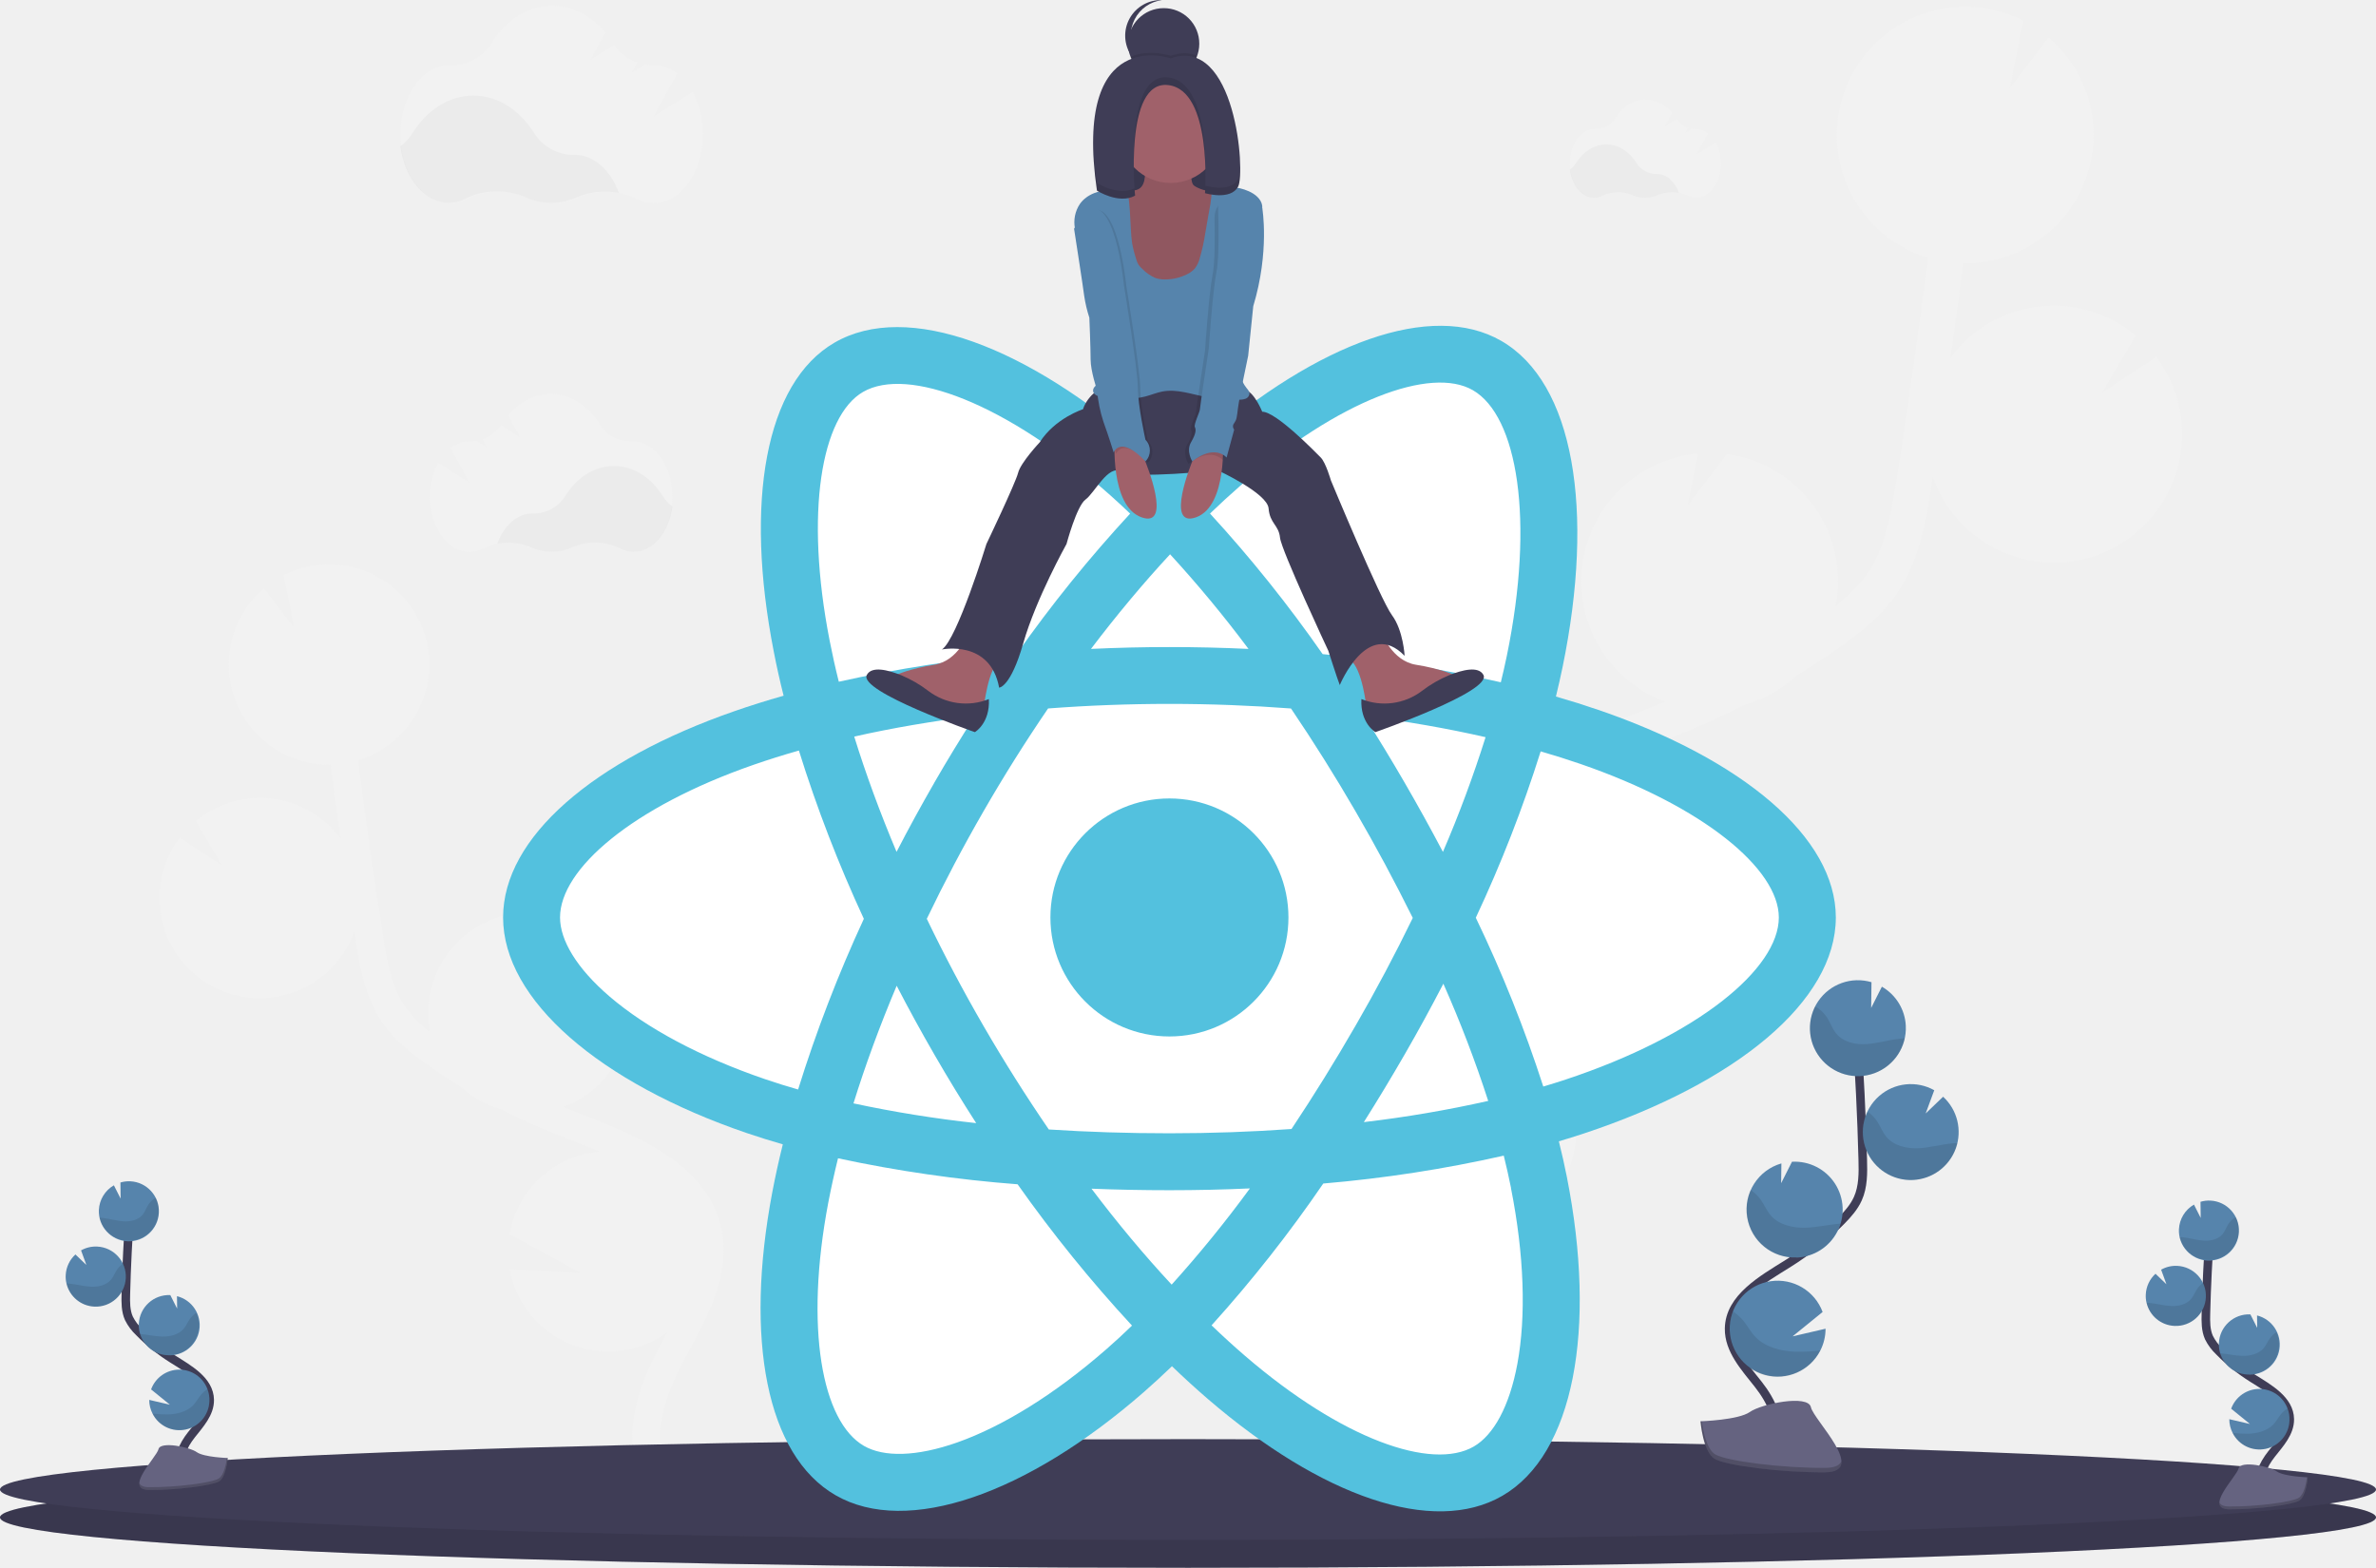
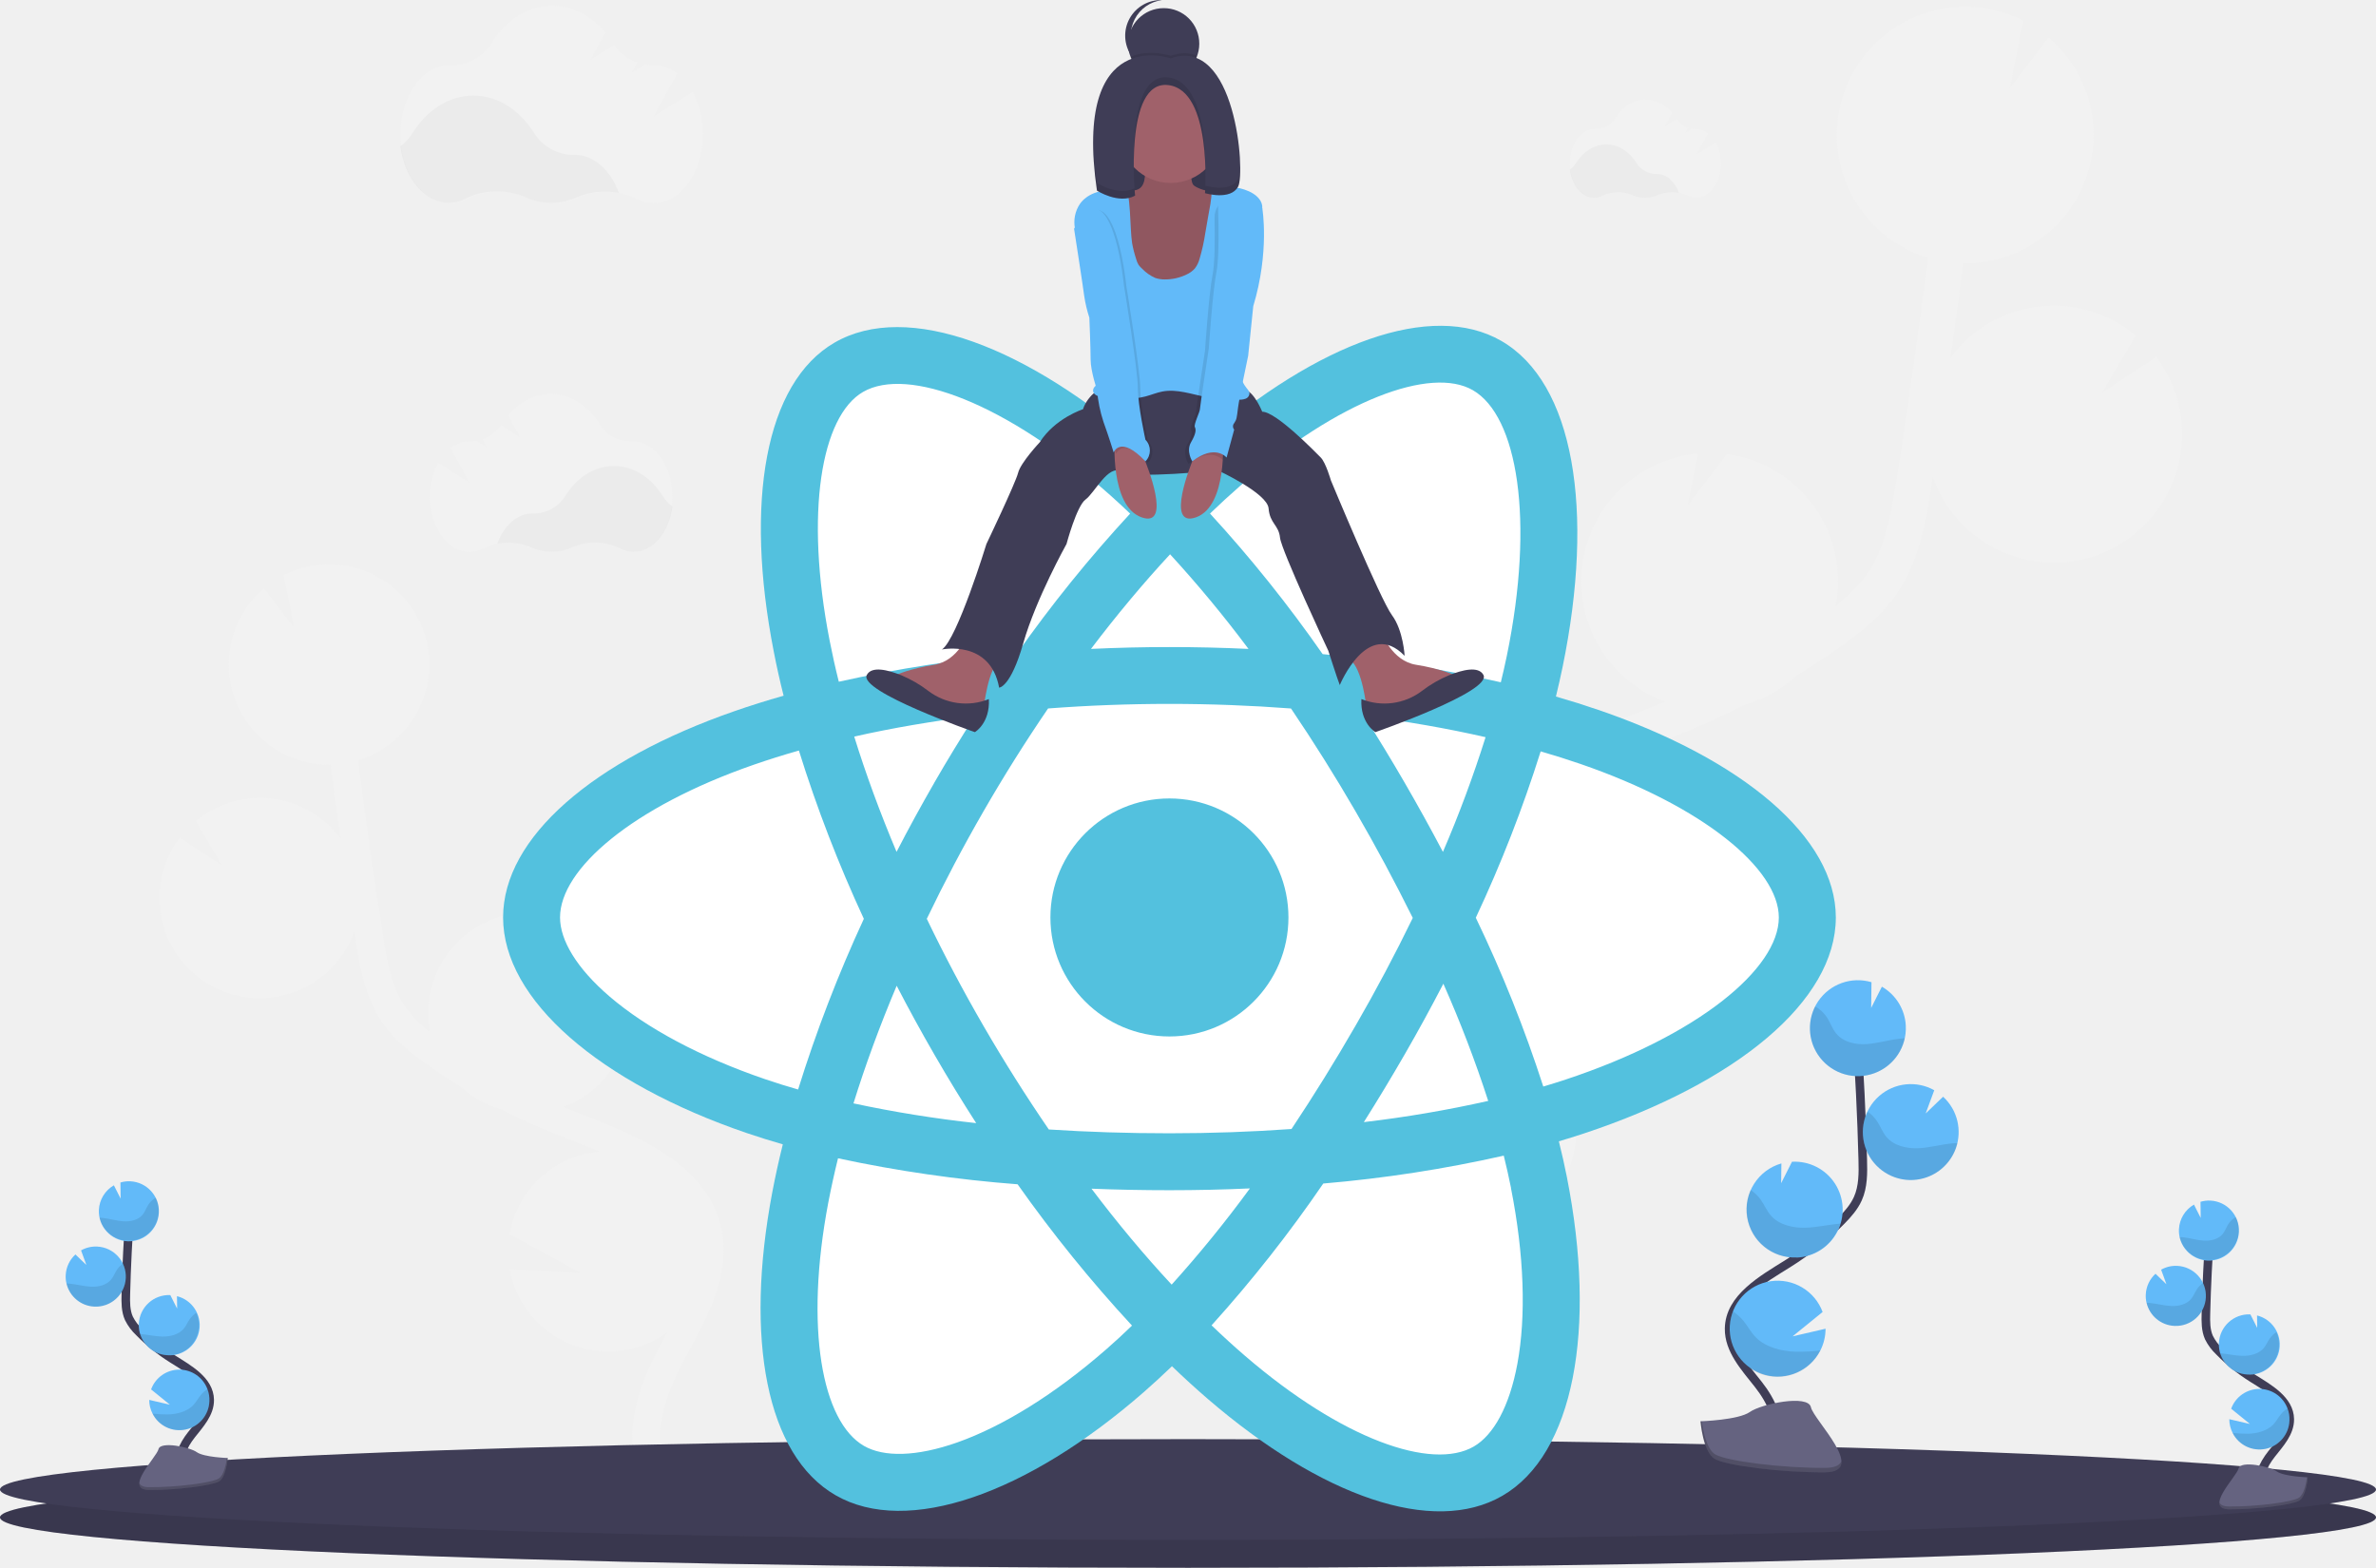
<svg xmlns="http://www.w3.org/2000/svg" id="a75d69e6-d07c-4db3-9c83-72b2470e5561" data-name="Layer 1" width="1108" height="731.18" viewBox="0 0 1108 731.18">
  <path d="M813.68,415.2l6.89-2.7c.66-.26,1.31-.54,2-.81a59.85,59.85,0,0,1,15.28-115.77l-4.8,24.2,18.22-23.92.16,0a59.87,59.87,0,0,1,51.16,67.45c-.15,1.13-.39,2.23-.6,3.34,5.61-4.43,10.87-9.32,14.81-15,8-11.54,10.71-25.76,13.47-43.17,5.47-34.48,10.4-69.34,14.84-104.18a59.83,59.83,0,0,1-42-65.36c.25-1.82.6-3.59,1-5.34.1-.44.2-.88.31-1.31.43-1.69.91-3.35,1.47-5,.09-.27.21-.52.3-.78.5-1.37,1-2.72,1.65-4,.22-.5.44-1,.67-1.47.69-1.43,1.42-2.83,2.22-4.19.27-.45.56-.88.83-1.33.62-1,1.27-2,1.94-2.93.36-.5.71-1,1.08-1.49l.27-.39,0,0a59.81,59.81,0,0,1,74.64-17l-6.24,31.49,18-23.64a59.5,59.5,0,0,1,16.32,68.62h.07c-.17.4-.38.78-.55,1.18-.33.74-.67,1.47-1,2.2-.46.93-1,1.84-1.45,2.74-.38.68-.75,1.36-1.16,2-.59,1-1.23,1.9-1.87,2.83-.38.54-.73,1.1-1.12,1.63-1,1.39-2.12,2.72-3.26,4-.4.45-.83.86-1.25,1.3-.81.86-1.62,1.71-2.48,2.52-.53.5-1.09,1-1.64,1.46-.79.7-1.6,1.38-2.43,2-.59.47-1.19.92-1.79,1.36-.87.63-1.75,1.22-2.64,1.81-.6.39-1.2.78-1.81,1.15-1,.61-2.05,1.17-3.1,1.72-.53.27-1,.57-1.59.83-1.58.77-3.2,1.48-4.85,2.11-.31.12-.64.21-.95.32-1.38.5-2.77,1-4.18,1.35-.61.17-1.23.31-1.85.46-1.15.28-2.31.54-3.48.76q-1,.18-2.07.33c-1.15.17-2.31.3-3.48.4-.69.06-1.37.12-2.07.16-1.26.06-2.53.07-3.8.06a2.08,2.08,0,0,0-.25,0q-2.82,22-5.92,44A59.82,59.82,0,0,1,1042,240.88l-15.68,26.58,25.21-16.59a59.68,59.68,0,0,1,11.5,44.16,58.76,58.76,0,0,1-4.5,15.94,59.83,59.83,0,0,1-111.19-4c-.23,1.48-.45,3-.68,4.46-2.44,15.35-5.47,34.46-16.23,50-7.29,10.56-17.33,18.36-27.09,25.22q-9.52,6.7-19.48,12.77a59.85,59.85,0,0,1-24.53,13.74q-16,8.19-32.69,14.81l-6.95,2.72c-6.25,2.44-12.65,4.94-19,7.6,1,.09,2,.17,3,.3a59.9,59.9,0,0,1,50.86,49.05l-42.31,23.11,42.18-1.89A59.16,59.16,0,0,1,843,534.54a59.87,59.87,0,0,1-82.7,11.74l2.1,3.91c1.4,2.58,2.78,5.15,4.12,7.7,18.33,34.74,19.66,64.74,3.75,84.49l-13-10.45c15.49-19.22,3.2-49.77-5.5-66.27-1.32-2.5-2.68-5-4-7.56C736,536.27,722.65,511.53,728,485.2,736,445.5,779.05,428.7,813.68,415.2Z" transform="translate(-46 -84.41)" fill="#f2f2f2" />
  <path d="M315.6,603.42l-5.38-2.11c-.52-.2-1-.43-1.54-.63a46.75,46.75,0,0,0-11.94-90.42l3.75,18.9-14.22-18.68h-.13a46.76,46.76,0,0,0-40,52.68c.12.89.31,1.74.47,2.61a55.84,55.84,0,0,1-11.56-11.73c-6.23-9-8.37-20.12-10.53-33.71C220.29,493.4,216.45,466.18,213,439a46.72,46.72,0,0,0,32.77-51.05c-.2-1.42-.47-2.8-.79-4.17l-.24-1c-.34-1.32-.71-2.62-1.15-3.88-.07-.21-.16-.41-.24-.61-.39-1.07-.82-2.12-1.28-3.15-.18-.38-.35-.77-.53-1.15-.54-1.11-1.11-2.2-1.73-3.26-.21-.36-.44-.7-.65-1-.49-.78-1-1.55-1.52-2.29-.28-.39-.55-.79-.84-1.17l-.21-.3h0a46.76,46.76,0,0,0-58.29-13.32l4.88,24.6-14.07-18.46a46.48,46.48,0,0,0-12.75,53.59h-.05c.13.31.29.61.43.92.26.58.52,1.15.8,1.72q.54,1.08,1.14,2.13c.29.54.58,1.07.9,1.59.46.75,1,1.48,1.46,2.21.3.42.57.86.88,1.27.8,1.08,1.65,2.12,2.54,3.13.31.35.65.67,1,1,.63.67,1.27,1.33,1.94,2,.41.4.85.77,1.28,1.14q.93.83,1.89,1.59c.46.36.93.71,1.4,1.06.68.49,1.37,1,2.06,1.41.47.31.94.61,1.42.9.79.48,1.6.91,2.42,1.34.42.22.82.45,1.24.66,1.24.6,2.5,1.15,3.79,1.64.24.1.5.16.74.25,1.07.39,2.16.75,3.27,1.06.47.13,1,.24,1.44.35.9.22,1.8.43,2.72.6l1.61.26c.9.13,1.81.23,2.72.31.54.05,1.07.09,1.62.12,1,.05,2,.06,3,.05h.19q2.2,17.22,4.62,34.41a46.71,46.71,0,0,0-67.48-8.14L149.49,488l-19.68-12.95a46.57,46.57,0,0,0-9,34.49A45.8,45.8,0,0,0,124.34,522a46.73,46.73,0,0,0,86.84-3.12c.18,1.15.35,2.32.53,3.48,1.9,12,4.27,26.92,12.67,39.08,5.7,8.24,13.54,14.33,21.16,19.69q7.44,5.24,15.21,10a46.88,46.88,0,0,0,19.16,10.74c8.32,4.26,16.84,8.14,25.54,11.56l5.42,2.13c4.88,1.9,9.88,3.85,14.81,5.93-.78.07-1.57.13-2.36.24A46.77,46.77,0,0,0,283.6,660l33,18-32.94-1.47a46.78,46.78,0,0,0,73.57,29.2c-.55,1-1.09,2-1.64,3.05-1.09,2-2.17,4-3.22,6-14.31,27.13-15.35,50.57-2.92,66l10.13-8.16c-12.1-15-2.5-38.87,4.3-51.76,1-1.95,2.09-3.92,3.16-5.9,9.19-17,19.61-36.37,15.46-56.94C376.29,627.08,342.64,614,315.6,603.42Z" transform="translate(-46 -84.41)" fill="#f2f2f2" />
  <ellipse cx="554" cy="707.68" rx="554" ry="23.5" fill="#3f3d56" />
  <ellipse cx="554" cy="707.68" rx="554" ry="23.5" opacity="0.1" />
  <ellipse cx="554" cy="694.68" rx="554" ry="23.5" fill="#3f3d56" />
  <path d="M131,770.73c-3-5.51.4-12.26,4.28-17.18s8.61-10,8.51-16.29c-.14-9-9.7-14.31-17.33-19.08a84.78,84.78,0,0,1-15.56-12.51,23,23,0,0,1-4.78-6.4c-1.58-3.52-1.53-7.52-1.43-11.38q.5-19.26,1.9-38.48" transform="translate(-46 -84.41)" fill="none" stroke="#3f3d56" stroke-miterlimit="10" stroke-width="4" />
-   <path d="M92.11,648.7a14,14,0,0,1,7-11.49l3.14,6.21-.09-7.52a13.86,13.86,0,0,1,4.62-.56A14,14,0,1,1,92.11,648.7Z" transform="translate(-46 -84.41)" fill="#5684ac" />
-   <path d="M117.14,743.7a14,14,0,0,0,26.5-5.76,13.82,13.82,0,0,0-.91-5.69,14,14,0,0,0-26.27.15l8.77,7.13-9.64-2.24A13.89,13.89,0,0,0,117.14,743.7Z" transform="translate(-46 -84.41)" fill="#5684ac" />
-   <path d="M124.07,716.45a14,14,0,0,0,4.46-27.54l.07,5.79-3.18-6.29h0a14,14,0,0,0-1.31,28.05Z" transform="translate(-46 -84.41)" fill="#5684ac" />
-   <path d="M90,693.78a14,14,0,0,0,1.32-28,13.88,13.88,0,0,0-7.52,1.78l2.48,6.8-5.11-4.9a14,14,0,0,0-4.53,9.69A13.33,13.33,0,0,0,77,683,14,14,0,0,0,90,693.78Z" transform="translate(-46 -84.41)" fill="#5684ac" />
+   <path d="M92.11,648.7a14,14,0,0,1,7-11.49l3.14,6.21-.09-7.52a13.86,13.86,0,0,1,4.62-.56A14,14,0,1,1,92.11,648.7Z" transform="translate(-46 -84.41)" fill="#62baf9" />
+   <path d="M117.14,743.7a14,14,0,0,0,26.5-5.76,13.82,13.82,0,0,0-.91-5.69,14,14,0,0,0-26.27.15l8.77,7.13-9.64-2.24A13.89,13.89,0,0,0,117.14,743.7Z" transform="translate(-46 -84.41)" fill="#62baf9" />
+   <path d="M124.07,716.45a14,14,0,0,0,4.46-27.54l.07,5.79-3.18-6.29h0a14,14,0,0,0-1.31,28.05Z" transform="translate(-46 -84.41)" fill="#62baf9" />
+   <path d="M90,693.78a14,14,0,0,0,1.32-28,13.88,13.88,0,0,0-7.52,1.78l2.48,6.8-5.11-4.9a14,14,0,0,0-4.53,9.69A13.33,13.33,0,0,0,77,683,14,14,0,0,0,90,693.78Z" transform="translate(-46 -84.41)" fill="#62baf9" />
  <path d="M94,652.44c3.24.36,6.39,1.37,9.64,1.57s6.82-.58,8.88-3.1c1.11-1.37,1.66-3.09,2.59-4.57a10.08,10.08,0,0,1,3.54-3.33,14,14,0,1,1-26.24,9.32C92.94,652.35,93.47,652.39,94,652.44Z" transform="translate(-46 -84.41)" opacity="0.1" />
  <path d="M90,693.78a14,14,0,0,0,13.35-20,10.4,10.4,0,0,0-2.82,2.83c-1,1.51-1.61,3.25-2.78,4.64-2.19,2.57-5.92,3.41-9.31,3.25s-6.66-1.11-10-1.42c-.47,0-.94-.08-1.41-.09A14,14,0,0,0,90,693.78Z" transform="translate(-46 -84.41)" opacity="0.1" />
  <path d="M124.07,716.45a14,14,0,0,0,13.47-19.76,11.36,11.36,0,0,0-3,2.85c-1.09,1.54-1.77,3.31-3,4.73-2.36,2.64-6.34,3.57-9.93,3.48s-6.82-.93-10.28-1.19A14,14,0,0,0,124.07,716.45Z" transform="translate(-46 -84.41)" opacity="0.1" />
  <path d="M117.14,743.7a14,14,0,0,0,26.5-5.76,13.82,13.82,0,0,0-.91-5.69,14,14,0,0,0-3.08,2.74c-1.34,1.63-2.21,3.47-3.76,5-2.87,2.82-7.5,4-11.62,4.09A62.35,62.35,0,0,1,117.14,743.7Z" transform="translate(-46 -84.41)" opacity="0.1" />
  <path d="M152.19,764.39s-11.08-.34-14.41-2.72-17-5.22-17.87-1.4-16.65,19-4.14,19.06,29.06-2,32.39-4S152.19,764.39,152.19,764.39Z" transform="translate(-46 -84.41)" fill="#656380" />
  <path d="M115.54,778c12.51.1,29.06-2,32.4-4,2.53-1.54,3.54-7.09,3.88-9.65l.37,0s-.7,8.93-4,11-19.89,4.08-32.39,4c-3.61,0-4.86-1.31-4.79-3.22C111.48,777.26,112.86,778,115.54,778Z" transform="translate(-46 -84.41)" opacity="0.2" />
  <path d="M1101,779.73c-3-5.51.4-12.26,4.28-17.18s8.61-10,8.51-16.29c-.14-9-9.7-14.31-17.33-19.08a84.78,84.78,0,0,1-15.56-12.51,23,23,0,0,1-4.78-6.4c-1.58-3.52-1.53-7.52-1.43-11.38q.49-19.26,1.9-38.48" transform="translate(-46 -84.41)" fill="none" stroke="#3f3d56" stroke-miterlimit="10" stroke-width="4" />
-   <path d="M1062.11,657.7a14,14,0,0,1,7-11.49l3.14,6.21-.09-7.52a13.86,13.86,0,0,1,4.62-.56,14,14,0,1,1-14.68,13.36Z" transform="translate(-46 -84.41)" fill="#5684ac" />
-   <path d="M1087.14,752.7a14,14,0,0,0,26.5-5.76,13.82,13.82,0,0,0-.91-5.69,14,14,0,0,0-26.27.15l8.77,7.13-9.64-2.24A13.89,13.89,0,0,0,1087.14,752.7Z" transform="translate(-46 -84.41)" fill="#5684ac" />
-   <path d="M1094.07,725.45a14,14,0,0,0,4.46-27.54l.07,5.79-3.18-6.29h0a14,14,0,0,0-1.31,28.05Z" transform="translate(-46 -84.41)" fill="#5684ac" />
-   <path d="M1060,702.78a14,14,0,0,0,1.32-28,13.88,13.88,0,0,0-7.52,1.78l2.48,6.8-5.11-4.9a14,14,0,0,0-4.53,9.69A13.33,13.33,0,0,0,1047,692,14,14,0,0,0,1060,702.78Z" transform="translate(-46 -84.41)" fill="#5684ac" />
+   <path d="M1062.11,657.7a14,14,0,0,1,7-11.49l3.14,6.21-.09-7.52a13.86,13.86,0,0,1,4.62-.56,14,14,0,1,1-14.68,13.36Z" transform="translate(-46 -84.41)" fill="#62baf9" />
+   <path d="M1087.14,752.7a14,14,0,0,0,26.5-5.76,13.82,13.82,0,0,0-.91-5.69,14,14,0,0,0-26.27.15l8.77,7.13-9.64-2.24A13.89,13.89,0,0,0,1087.14,752.7Z" transform="translate(-46 -84.41)" fill="#62baf9" />
+   <path d="M1094.07,725.45a14,14,0,0,0,4.46-27.54l.07,5.79-3.18-6.29h0a14,14,0,0,0-1.31,28.05Z" transform="translate(-46 -84.41)" fill="#62baf9" />
+   <path d="M1060,702.78a14,14,0,0,0,1.32-28,13.88,13.88,0,0,0-7.52,1.78l2.48,6.8-5.11-4.9a14,14,0,0,0-4.53,9.69A13.33,13.33,0,0,0,1047,692,14,14,0,0,0,1060,702.78Z" transform="translate(-46 -84.41)" fill="#62baf9" />
  <path d="M1064,661.44c3.24.36,6.39,1.37,9.64,1.57s6.82-.58,8.88-3.1c1.11-1.37,1.66-3.09,2.59-4.57a10.08,10.08,0,0,1,3.54-3.33,14,14,0,1,1-26.24,9.32C1062.94,661.35,1063.47,661.39,1064,661.44Z" transform="translate(-46 -84.41)" opacity="0.1" />
  <path d="M1060,702.78a14,14,0,0,0,13.35-20,10.4,10.4,0,0,0-2.82,2.83c-1,1.51-1.61,3.25-2.78,4.64-2.19,2.57-5.92,3.41-9.31,3.25s-6.66-1.11-10-1.42c-.47,0-.94-.08-1.41-.09A14,14,0,0,0,1060,702.78Z" transform="translate(-46 -84.41)" opacity="0.1" />
  <path d="M1094.07,725.45a14,14,0,0,0,13.47-19.76,11.36,11.36,0,0,0-3,2.85c-1.09,1.54-1.77,3.31-3,4.73-2.36,2.64-6.34,3.57-9.93,3.48s-6.82-.93-10.28-1.19A14,14,0,0,0,1094.07,725.45Z" transform="translate(-46 -84.41)" opacity="0.1" />
  <path d="M1087.14,752.7a14,14,0,0,0,26.5-5.76,13.82,13.82,0,0,0-.91-5.69,14,14,0,0,0-3.08,2.74c-1.34,1.63-2.21,3.47-3.76,5-2.87,2.82-7.5,4-11.62,4.09A62.35,62.35,0,0,1,1087.14,752.7Z" transform="translate(-46 -84.41)" opacity="0.1" />
  <path d="M1122.19,773.39s-11.08-.34-14.41-2.72-17-5.22-17.87-1.4-16.65,19-4.14,19.06,29.06-2,32.39-4S1122.19,773.39,1122.19,773.39Z" transform="translate(-46 -84.41)" fill="#656380" />
  <path d="M1085.54,787c12.51.1,29.06-2,32.4-4,2.53-1.54,3.54-7.09,3.88-9.65l.37,0s-.7,8.93-4,11-19.89,4.08-32.39,4c-3.61,0-4.86-1.31-4.79-3.22C1081.48,786.26,1082.86,787,1085.54,787Z" transform="translate(-46 -84.41)" opacity="0.2" />
  <path d="M791.57,415.56q-9.92-3.4-20-6.3,1.66-6.79,3.09-13.65c15.14-73.51,5.24-132.73-28.57-152.22-32.42-18.7-85.44.8-139,47.39q-7.92,6.92-15.47,14.2-5.07-4.85-10.3-9.51C525.21,245.64,469,224.65,435.18,244.2c-32.39,18.75-42,74.42-28.35,144.09q2,10.35,4.59,20.58c-7.95,2.26-15.64,4.67-23,7.24C322.63,439,280.61,475,280.61,512.29c0,38.51,45.11,77.14,113.64,100.56q8.34,2.83,16.8,5.26-2.74,11-4.88,22.18c-13,68.46-2.84,122.82,29.46,141.45C469,801,525,781.2,579.52,733.54c4.31-3.77,8.63-7.77,13-11.95q8.18,7.89,16.79,15.32c52.82,45.45,105,63.81,137.26,45.12,33.33-19.29,44.16-77.69,30.1-148.73q-1.6-8.14-3.73-16.61,5.91-1.74,11.56-3.61c71.24-23.6,117.6-61.76,117.6-100.79,0-37.43-43.38-73.62-110.5-96.73Z" transform="translate(-46 -84.41)" fill="#53c1de" />
  <path d="M776.12,587.88c-3.4,1.13-6.88,2.21-10.44,3.27a621.6,621.6,0,0,0-31.47-78.73,623.06,623.06,0,0,0,30.25-77.58c6.35,1.84,12.53,3.78,18.47,5.83,57.51,19.79,92.59,49.06,92.59,71.62,0,24-37.89,55.21-99.4,75.59ZM750.6,638.46c6.22,31.41,7.1,59.81,3,82-3.7,19.95-11.14,33.25-20.34,38.58-19.59,11.33-61.47-3.4-106.64-42.27q-7.77-6.69-15.63-14.25a624.23,624.23,0,0,0,52.09-66.14,620.2,620.2,0,0,0,84.17-13q1.9,7.68,3.37,15ZM492.48,757.1c-19.14,6.76-34.38,6.95-43.59,1.64-19.6-11.31-27.75-55-16.63-113.5q2-10.37,4.53-20.63a625.79,625.79,0,0,0,83.75,12.13,645.09,645.09,0,0,0,53.35,65.9q-5.79,5.61-11.84,10.91c-24.11,21.08-48.28,36-69.57,43.55ZM402.84,587.73c-30.31-10.36-55.33-23.82-72.49-38.5-15.41-13.2-23.19-26.31-23.19-36.94,0-22.63,33.74-51.5,90-71.11q10.6-3.69,21.39-6.73a637.08,637.08,0,0,0,30.29,78.48,646.29,646.29,0,0,0-30.66,79.6Q410.44,590.32,402.84,587.73Zm30.05-204.54c-11.68-59.69-3.93-104.72,15.59-116,20.79-12,66.76,5.12,115.22,48.15,3.1,2.75,6.21,5.63,9.32,8.6a635.89,635.89,0,0,0-52.93,65.52,648.42,648.42,0,0,0-82.93,12.89q-2.39-9.52-4.27-19.15ZM701,449.38q-9.11-15.74-18.89-31.08c19.83,2.51,38.82,5.83,56.66,9.91a565.54,565.54,0,0,1-19.89,53.51q-8.61-16.35-17.88-32.34ZM591.64,342.91a569.3,569.3,0,0,1,36.57,44.14q-36.71-1.73-73.45,0c12.07-15.92,24.44-30.72,36.88-44.13Zm-110,106.65q-9.15,15.87-17.55,32.14c-7.73-18.33-14.34-36.36-19.74-53.77,17.73-4,36.64-7.21,56.34-9.68Q490.77,433.69,481.62,449.56Zm19.61,158.65A564.64,564.64,0,0,1,444,599c5.49-17.71,12.25-36.13,20.15-54.86q8.43,16.29,17.61,32.16Q491.1,592.49,501.23,608.21Zm91.14,75.33C579.79,670,567.24,655,555,638.79q17.85.71,36.36.71,19,0,37.51-.84A563.94,563.94,0,0,1,592.37,683.54ZM719.08,543.19A562.82,562.82,0,0,1,740,597.85a561.35,561.35,0,0,1-58,9.89q9.85-15.63,19.08-31.63,9.38-16.26,18-32.92Zm-41,19.66q-14.12,24.52-29.81,48.1c-18.44,1.32-37.49,2-56.91,2s-38.15-.6-56.27-1.78Q519,587.67,504.7,563t-26.51-50.08q12.27-25.53,26.43-50.1h0q14.14-24.56,30.13-48c18.49-1.4,37.43-2.13,56.59-2.13s38.22.74,56.69,2.14q15.81,23.37,30,47.81t26.79,49.87q-12.45,25.62-26.71,50.3Zm54.77-296.46c20.81,12,28.9,60.4,15.83,123.87q-1.29,6.19-2.8,12.35a635.74,635.74,0,0,0-83.09-13.13,625.16,625.16,0,0,0-52.53-65.56q7-6.74,14.29-13.11c45.88-39.93,88.76-55.69,108.3-44.42Z" transform="translate(-46 -84.41)" fill="#fff" />
  <path d="M591.34,456.79a55.5,55.5,0,1,1-55.5,55.5,55.49,55.49,0,0,1,55.5-55.5" transform="translate(-46 -84.41)" fill="#53c1de" />
  <path d="M605.26,104.81a16.6,16.6,0,1,1-16.6-16.6A16.52,16.52,0,0,1,605.26,104.81Z" transform="translate(-46 -84.41)" fill="#3f3d56" />
  <path d="M575.4,109a16.62,16.62,0,0,1,12.49-24.54,16.6,16.6,0,1,0,1.41,33.07A16.6,16.6,0,0,1,575.4,109Z" transform="translate(-46 -84.41)" fill="#3f3d56" />
  <rect x="521.91" y="43.52" width="44.47" height="69.37" fill="#3f3d56" />
  <rect x="521.91" y="43.52" width="44.47" height="69.37" opacity="0.1" />
  <path d="M497.66,379.61s-4.75,13.05-16,14.83-17.79,4.74-17.79,4.74l26.68,17.19,14.23-1.78s1.78-18.38,7.71-22.53S497.66,379.61,497.66,379.61Z" transform="translate(-46 -84.41)" fill="#a0616a" />
  <path d="M690.34,379.61s4.75,13.05,16,14.83,17.79,4.74,17.79,4.74l-26.68,17.19-14.23-1.78s-1.78-18.38-7.71-22.53S690.34,379.61,690.34,379.61Z" transform="translate(-46 -84.41)" fill="#a0616a" />
  <path d="M560.5,264.59s-7.11,3.56-9.48,10.68c0,0-13,4.15-20.16,15.41,0,0-8.9,9.49-10.08,14.23S506,338.11,506,338.11s-13.64,44.47-20.75,49.21c0,0,22.53-4.74,26.68,17.79,0,0,5.33,0,11.26-20.75s20.16-46.25,20.16-46.25,4.74-17.78,8.89-20.75,10.67-16.6,16.6-13,45.06-.6,45.06-.6S637,314.4,637.58,321.51s4.74,7.71,5.33,13.64,22.53,52.76,22.53,52.76,4.15,13,5.34,16c0,0,13-31.42,30.24-13.63,0,0-.6-11.86-5.93-19s-28.46-62.84-28.46-62.84-2.37-8.3-4.74-10.67-20.76-21.35-27.28-21.35c0,0-3.55-8.89-7.7-10.08Z" transform="translate(-46 -84.41)" fill="#3f3d56" />
  <path d="M507.14,410.44a28.89,28.89,0,0,1-28.22-3.79,56.37,56.37,0,0,0-12.59-7.3c-6.29-2.54-13.81-4.42-16.1-.17-4.15,7.71,50.39,26.68,50.39,26.68S507.74,421.71,507.14,410.44Z" transform="translate(-46 -84.41)" fill="#3f3d56" />
  <path d="M680.86,410.44a28.89,28.89,0,0,0,28.22-3.79,56.37,56.37,0,0,1,12.59-7.3c6.29-2.54,13.81-4.42,16.1-.17,4.15,7.71-50.39,26.68-50.39,26.68S680.26,421.71,680.86,410.44Z" transform="translate(-46 -84.41)" fill="#3f3d56" />
  <path d="M579.88,167.08c-.22,2.06-.9,4.29-2.66,5.38-1.44.9-3.26.83-4.92,1.17a11.46,11.46,0,0,0-7.82,6.77,17.51,17.51,0,0,0-.75,10.55,39.22,39.22,0,0,0,1.52,5.06c1.74,4.92,3.84,9.8,7.09,13.89a59,59,0,0,0,9.3,8.77c2.11,1.72,4.29,3.47,6.89,4.28a21.75,21.75,0,0,0,5.4.72c2.25.1,4.65.17,6.6-.95,3-1.73,3.89-5.55,5.52-8.62,1.38-2.6,3.44-4.81,4.73-7.46a29.49,29.49,0,0,0,2-6.52l2.77-12.3c1-4.47,1.92-9.51-.59-13.34a2.28,2.28,0,0,0-.74-.77,2.79,2.79,0,0,0-1.52-.15,16.44,16.44,0,0,1-9.15-2.09,3.93,3.93,0,0,1-1.15-.9,4.72,4.72,0,0,1-.7-2.12,22.2,22.2,0,0,0-1.28-4.45,3,3,0,0,0-.87-1.34,3.15,3.15,0,0,0-1.41-.47,114.47,114.47,0,0,0-12.93-1.35c-1.42-.07-3.56-.64-4.54.62S580,165.58,579.88,167.08Z" transform="translate(-46 -84.41)" fill="#a0616a" />
  <path d="M579.88,167.08c-.22,2.06-.9,4.29-2.66,5.38-1.44.9-3.26.83-4.92,1.17a11.46,11.46,0,0,0-7.82,6.77,17.51,17.51,0,0,0-.75,10.55,39.22,39.22,0,0,0,1.52,5.06c1.74,4.92,3.84,9.8,7.09,13.89a59,59,0,0,0,9.3,8.77c2.11,1.72,4.29,3.47,6.89,4.28a21.75,21.75,0,0,0,5.4.72c2.25.1,4.65.17,6.6-.95,3-1.73,3.89-5.55,5.52-8.62,1.38-2.6,3.44-4.81,4.73-7.46a29.49,29.49,0,0,0,2-6.52l2.77-12.3c1-4.47,1.92-9.51-.59-13.34a2.28,2.28,0,0,0-.74-.77,2.79,2.79,0,0,0-1.52-.15,16.44,16.44,0,0,1-9.15-2.09,3.93,3.93,0,0,1-1.15-.9,4.72,4.72,0,0,1-.7-2.12,22.2,22.2,0,0,0-1.28-4.45,3,3,0,0,0-.87-1.34,3.15,3.15,0,0,0-1.41-.47,114.47,114.47,0,0,0-12.93-1.35c-1.42-.07-3.56-.64-4.54.62S580,165.58,579.88,167.08Z" transform="translate(-46 -84.41)" opacity="0.1" />
-   <path d="M571.85,174.15a26.93,26.93,0,0,0-7.13-1.12c-5.72-.14-11.84,1.83-15.14,6.5A15.34,15.34,0,0,0,547.29,191a23.57,23.57,0,0,0,5.2,10.66,32,32,0,0,1,4,5.24c1.58,3,1.63,6.59,2.06,10,1,8.12,4.46,15.75,5.83,23.82s.19,17.42-6.18,22.55c-1.07.86-2.37,1.77-2.46,3.14-.14,2.19,2.71,3.12,4.9,3.33,6.55.62,13.27,1.23,19.63-.46,2.63-.7,5.17-1.79,7.85-2.29,6.8-1.27,13.64,1.34,20.45,2.59a90.61,90.61,0,0,0,14.91,1.21,7.94,7.94,0,0,0,3.43-.45,2.75,2.75,0,0,0,1.74-2.74,4.76,4.76,0,0,0-1.18-2c-3.44-4.25-4.49-9.9-5.43-15.29l-3.15-18.11c-1.69-9.68-3.26-20.2,1.32-28.89,3.29-6.25,9.36-10.65,12.83-16.8a9.84,9.84,0,0,0,1.55-6.28c-.52-3.09-3.31-5.3-6.17-6.59A23.21,23.21,0,0,0,611,173c.1,4.33-1,8.71-1.71,13l-1.21,7a88.83,88.83,0,0,1-2.71,12.2,12.85,12.85,0,0,1-2.17,4.42,11.43,11.43,0,0,1-3.83,2.79,22.83,22.83,0,0,1-10.14,2.32,13.54,13.54,0,0,1-4.48-.69,19,19,0,0,1-6.17-4.34,10.11,10.11,0,0,1-1.63-1.77,9.93,9.93,0,0,1-1.11-2.67,55.42,55.42,0,0,1-1.91-7.48c-.3-1.94-.4-3.91-.54-5.87C573,186.12,573,179.72,571.85,174.15Z" transform="translate(-46 -84.41)" fill="#5684ac" />
+   <path d="M571.85,174.15a26.93,26.93,0,0,0-7.13-1.12c-5.72-.14-11.84,1.83-15.14,6.5A15.34,15.34,0,0,0,547.29,191a23.57,23.57,0,0,0,5.2,10.66,32,32,0,0,1,4,5.24c1.58,3,1.63,6.59,2.06,10,1,8.12,4.46,15.75,5.83,23.82s.19,17.42-6.18,22.55c-1.07.86-2.37,1.77-2.46,3.14-.14,2.19,2.71,3.12,4.9,3.33,6.55.62,13.27,1.23,19.63-.46,2.63-.7,5.17-1.79,7.85-2.29,6.8-1.27,13.64,1.34,20.45,2.59a90.61,90.61,0,0,0,14.91,1.21,7.94,7.94,0,0,0,3.43-.45,2.75,2.75,0,0,0,1.74-2.74,4.76,4.76,0,0,0-1.18-2c-3.44-4.25-4.49-9.9-5.43-15.29l-3.15-18.11c-1.69-9.68-3.26-20.2,1.32-28.89,3.29-6.25,9.36-10.65,12.83-16.8a9.84,9.84,0,0,0,1.55-6.28c-.52-3.09-3.31-5.3-6.17-6.59A23.21,23.21,0,0,0,611,173c.1,4.33-1,8.71-1.71,13l-1.21,7a88.83,88.83,0,0,1-2.71,12.2,12.85,12.85,0,0,1-2.17,4.42,11.43,11.43,0,0,1-3.83,2.79,22.83,22.83,0,0,1-10.14,2.32,13.54,13.54,0,0,1-4.48-.69,19,19,0,0,1-6.17-4.34,10.11,10.11,0,0,1-1.63-1.77,9.93,9.93,0,0,1-1.11-2.67,55.42,55.42,0,0,1-1.91-7.48c-.3-1.94-.4-3.91-.54-5.87C573,186.12,573,179.72,571.85,174.15Z" transform="translate(-46 -84.41)" fill="#62baf9" />
  <path d="M565.84,288.9s-2.37,31.43,12.45,36.76,1.78-26.09,1.78-26.09l-4.75-9.48Z" transform="translate(-46 -84.41)" fill="#a0616a" />
  <path d="M616.23,288.9s2.37,31.43-12.45,36.76S602,299.57,602,299.57l4.75-9.48Z" transform="translate(-46 -84.41)" fill="#a0616a" />
  <path d="M552.79,184l-4.74,7.71s4.15,26.68,4.74,31.42a62.2,62.2,0,0,0,2.38,10.08s.59,14.23.59,19.57,3,14.23,3,14.23a64.82,64.82,0,0,0,3,14.82c2.37,6.52,4.74,14.23,4.74,14.23s3-8.3,14.82,4.15a7.18,7.18,0,0,0,0-10.08s-3.55-16-3.55-24.31-6.53-48-6.53-48S567,172.7,552.79,184Z" transform="translate(-46 -84.41)" opacity="0.1" />
-   <path d="M551.61,183.37l-4.74,7.71s4.15,26.68,4.74,31.42A61.84,61.84,0,0,0,554,232.58s.59,14.23.59,19.56,3,14.23,3,14.23a64.53,64.53,0,0,0,3,14.82c2.37,6.53,4.75,14.23,4.75,14.23s3-8.3,14.82,4.15a7.18,7.18,0,0,0,0-10.07s-3.56-16-3.56-24.31-6.52-48-6.52-48S565.84,172.1,551.61,183.37Z" transform="translate(-46 -84.41)" fill="#5684ac" />
+   <path d="M551.61,183.37l-4.74,7.71s4.15,26.68,4.74,31.42A61.84,61.84,0,0,0,554,232.58s.59,14.23.59,19.56,3,14.23,3,14.23a64.53,64.53,0,0,0,3,14.82c2.37,6.53,4.75,14.23,4.75,14.23s3-8.3,14.82,4.15a7.18,7.18,0,0,0,0-10.07s-3.56-16-3.56-24.31-6.52-48-6.52-48S565.84,172.1,551.61,183.37Z" transform="translate(-46 -84.41)" fill="#62baf9" />
  <path d="M629.87,179.22l3,3.53s3.49,20.18-4.22,45.68l-2.37,23.12s-4.15,19.57-4.74,24.31-.59,5.33-1.78,7.11a2.29,2.29,0,0,0,0,3l-3.56,13s-5.33-6.52-16,1.78c0,0-3-4.74-.6-8.89s2.37-5.93,1.78-7.12,2.37-7.11,2.37-8.3S607.93,248,607.93,248s1.78-26.68,3.56-35.57c1.09-5.47,1.07-17.66.88-26.24-.19-8.94,10.63-13.78,17-7.5C629.52,178.85,629.7,179,629.87,179.22Z" transform="translate(-46 -84.41)" opacity="0.1" />
-   <path d="M631.65,178l3,3.53s3.49,20.19-4.22,45.68l-2.37,23.12s-4.15,19.57-4.74,24.31-.6,5.34-1.78,7.12a2.28,2.28,0,0,0,0,3L618,297.8s-5.33-6.53-16,1.77c0,0-3-4.74-.59-8.89s2.37-5.93,1.78-7.11,2.37-7.12,2.37-8.3,4.15-28.46,4.15-28.46,1.78-26.68,3.56-35.58.59-35.57.59-35.57S623.35,169.14,631.65,178Z" transform="translate(-46 -84.41)" fill="#5684ac" />
+   <path d="M631.65,178l3,3.53s3.49,20.19-4.22,45.68l-2.37,23.12s-4.15,19.57-4.74,24.31-.6,5.34-1.78,7.12a2.28,2.28,0,0,0,0,3L618,297.8s-5.33-6.53-16,1.77c0,0-3-4.74-.59-8.89s2.37-5.93,1.78-7.11,2.37-7.12,2.37-8.3,4.15-28.46,4.15-28.46,1.78-26.68,3.56-35.58.59-35.57.59-35.57S623.35,169.14,631.65,178Z" transform="translate(-46 -84.41)" fill="#62baf9" />
  <circle cx="545.92" cy="61.61" r="23.72" fill="#a0616a" />
  <path d="M604.29,110.41a16.6,16.6,0,0,1-31.09.44c9.26-3.73,18.72-.41,18.72-.41C596.65,108.78,600.75,108.93,604.29,110.41Z" transform="translate(-46 -84.41)" opacity="0.1" />
  <path d="M591.92,111.63s-45.65-16-34.38,61.66c0,0,10.08,6.52,17.78,2.37,0,0-5.33-53.95,15.42-51.58s17.19,50.4,17.19,50.4,11.86,3.55,15.42-3S622.16,101,591.92,111.63Z" transform="translate(-46 -84.41)" fill="#3f3d56" />
  <path d="M590.74,120.52c-14.24-1.62-16.2,23.27-16,39.05.17-15.69,2.81-37,16-35.49,14.81,1.69,17.24,26.66,17.41,40.8C608.32,151.9,606.9,122.37,590.74,120.52Z" transform="translate(-46 -84.41)" opacity="0.1" />
  <path d="M557.54,169.73a159.38,159.38,0,0,1-1.77-20.53,152.12,152.12,0,0,0,1.77,24.09s10.08,6.52,17.78,2.37c0,0-.12-1.28-.26-3.43C567.39,176.1,557.54,169.73,557.54,169.73Z" transform="translate(-46 -84.41)" opacity="0.1" />
  <path d="M623.35,168c-3.32,6.08-13.83,3.41-15.25,3-.07,2.2-.17,3.52-.17,3.52s11.86,3.55,15.42-3c.73-1.34,1.11-5.13,1-10.2C624.25,164.57,623.9,167,623.35,168Z" transform="translate(-46 -84.41)" opacity="0.1" />
  <path d="M872.73,757.37c4.74-8.78-.64-19.54-6.82-27.37s-13.73-16-13.57-26c.23-14.35,15.45-22.81,27.62-30.42a134.77,134.77,0,0,0,24.79-19.93c3-3.05,5.87-6.31,7.62-10.21,2.52-5.6,2.45-12,2.29-18.12q-.79-30.71-3-61.34" transform="translate(-46 -84.41)" fill="none" stroke="#3f3d56" stroke-miterlimit="10" stroke-width="4" />
-   <path d="M934.74,562.9a22.31,22.31,0,0,0-11.16-18.32l-5,9.9.15-12a22.37,22.37,0,1,0,16,20.41Z" transform="translate(-46 -84.41)" fill="#5684ac" />
-   <path d="M894.86,714.29a22.36,22.36,0,1,1,1.08-18l-14,11.37,15.37-3.57A22.25,22.25,0,0,1,894.86,714.29Z" transform="translate(-46 -84.41)" fill="#5684ac" />
-   <path d="M883.81,670.86A22.37,22.37,0,0,1,876.72,627l-.12,9.22,5.06-10h.06a22.37,22.37,0,1,1,2.09,44.69Z" transform="translate(-46 -84.41)" fill="#5684ac" />
-   <path d="M938.11,634.73A22.37,22.37,0,1,1,948,592.87l-4,10.83,8.13-7.8a22.37,22.37,0,0,1-14.07,38.83Z" transform="translate(-46 -84.41)" fill="#5684ac" />
+   <path d="M934.74,562.9a22.31,22.31,0,0,0-11.16-18.32l-5,9.9.15-12a22.37,22.37,0,1,0,16,20.41Z" transform="translate(-46 -84.41)" fill="#62baf9" />
+   <path d="M894.86,714.29a22.36,22.36,0,1,1,1.08-18l-14,11.37,15.37-3.57A22.25,22.25,0,0,1,894.86,714.29Z" transform="translate(-46 -84.41)" fill="#62baf9" />
+   <path d="M883.81,670.86A22.37,22.37,0,0,1,876.72,627l-.12,9.22,5.06-10h.06a22.37,22.37,0,1,1,2.09,44.69Z" transform="translate(-46 -84.41)" fill="#62baf9" />
+   <path d="M938.11,634.73A22.37,22.37,0,1,1,948,592.87l-4,10.83,8.13-7.8a22.37,22.37,0,0,1-14.07,38.83Z" transform="translate(-46 -84.41)" fill="#62baf9" />
  <path d="M931.74,568.86c-5.17.57-10.19,2.18-15.37,2.5s-10.87-.92-14.14-5c-1.77-2.17-2.65-4.91-4.14-7.28a16,16,0,0,0-5.63-5.3,22.37,22.37,0,1,0,41.81,14.84C933.42,568.71,932.58,568.77,931.74,568.86Z" transform="translate(-46 -84.41)" opacity="0.1" />
  <path d="M938.11,634.73a22.39,22.39,0,0,1-21.28-31.91,16.37,16.37,0,0,1,4.5,4.51c1.59,2.4,2.56,5.18,4.43,7.39,3.48,4.09,9.44,5.43,14.84,5.19s10.6-1.78,16-2.28c.75-.06,1.5-.11,2.26-.13A22.37,22.37,0,0,1,938.11,634.73Z" transform="translate(-46 -84.41)" opacity="0.1" />
  <path d="M883.81,670.86a22.37,22.37,0,0,1-21.46-31.49,17.83,17.83,0,0,1,4.73,4.55c1.74,2.45,2.82,5.27,4.86,7.54,3.77,4.2,10.11,5.68,15.83,5.54,5.54-.12,10.87-1.48,16.38-1.9A22.36,22.36,0,0,1,883.81,670.86Z" transform="translate(-46 -84.41)" opacity="0.1" />
  <path d="M894.86,714.29A22.37,22.37,0,0,1,854.08,696a22.27,22.27,0,0,1,4.91,4.38c2.13,2.59,3.53,5.53,6,7.94,4.57,4.49,11.95,6.34,18.52,6.51A97.1,97.1,0,0,0,894.86,714.29Z" transform="translate(-46 -84.41)" opacity="0.1" />
  <path d="M839,747.26s17.65-.54,23-4.33,27.16-8.31,28.48-2.24,26.53,30.22,6.6,30.38-46.31-3.1-51.62-6.34S839,747.26,839,747.26Z" transform="translate(-46 -84.41)" fill="#656380" />
  <path d="M897.4,769c-19.93.16-46.31-3.11-51.62-6.34-4-2.47-5.65-11.3-6.19-15.38l-.59,0s1.12,14.24,6.43,17.47,31.69,6.5,51.62,6.34c5.75,0,7.74-2.09,7.63-5.12C903.88,767.78,901.69,768.92,897.4,769Z" transform="translate(-46 -84.41)" opacity="0.2" />
  <path d="M369,127.27l-18.25,11.57,11.08-20.15a18,18,0,0,0-11-3.94h-.3a21.58,21.58,0,0,1-3.78-.28l-6.19,3.92,2.65-4.82a22.06,22.06,0,0,1-10.82-8.21l-11.07,7,7-12.72c-6.48-7.77-15.2-12.54-24.81-12.54-11.51,0-21.76,6.85-28.38,17.52a21.24,21.24,0,0,1-18.76,10.12l-.62,0c-12.71,0-23,14.41-23,32.19s10.3,32.18,23,32.18a17.2,17.2,0,0,0,8-2c8.29-4.31,19.17-4.39,27.85-.54a29,29,0,0,0,23.68.05c8.62-3.77,19.37-3.69,27.61.54a17.23,17.23,0,0,0,7.93,2c12.71,0,23-14.41,23-32.18A40.86,40.86,0,0,0,369,127.27Z" transform="translate(-46 -84.41)" fill="#f2f2f2" />
  <path d="M334.59,174.36a34,34,0,0,0-19.72,2.14,29,29,0,0,1-23.67-.05c-8.69-3.85-19.57-3.77-27.86.54a17.2,17.2,0,0,1-8,2c-11.29,0-20.68-11.38-22.64-26.38a21.58,21.58,0,0,0,5.64-6.08C245,135.87,255.21,129,266.72,129s21.64,6.77,28.26,17.32a21.79,21.79,0,0,0,18.76,10.31H314C323,156.64,330.8,163.85,334.59,174.36Z" transform="translate(-46 -84.41)" opacity="0.03" />
  <path d="M846.07,150.83,837,156.6l5.53-10a9,9,0,0,0-5.51-2h-.14a10.79,10.79,0,0,1-1.89-.14l-3.09,2L833.2,144a11,11,0,0,1-5.4-4.09l-5.52,3.5,3.49-6.34a16.17,16.17,0,0,0-12.37-6.26c-5.75,0-10.86,3.42-14.16,8.74a10.57,10.57,0,0,1-9.36,5h-.31c-6.34,0-11.48,7.19-11.48,16s5.14,16.05,11.48,16.05a8.62,8.62,0,0,0,4-1,16.56,16.56,0,0,1,13.89-.27,14.52,14.52,0,0,0,11.81,0,16.58,16.58,0,0,1,13.77.27,8.61,8.61,0,0,0,4,1c6.34,0,11.48-7.18,11.48-16.05A20.28,20.28,0,0,0,846.07,150.83Z" transform="translate(-46 -84.41)" fill="#f2f2f2" />
  <path d="M828.92,174.32a17,17,0,0,0-9.83,1.07,14.52,14.52,0,0,1-11.81,0,16.58,16.58,0,0,0-13.9.27,8.55,8.55,0,0,1-4,1c-5.64,0-10.32-5.67-11.3-13.15a10.93,10.93,0,0,0,2.82-3c3.3-5.32,8.42-8.73,14.16-8.73s10.79,3.37,14.09,8.63a10.85,10.85,0,0,0,9.36,5.14h.15C823.15,165.48,827,169.08,828.92,174.32Z" transform="translate(-46 -84.41)" opacity="0.03" />
  <path d="M250.34,300.27,265,309.55l-8.88-16.15a14.48,14.48,0,0,1,8.85-3.15h.23a17.08,17.08,0,0,0,3-.22l4.95,3.14L271,289.31a17.78,17.78,0,0,0,8.67-6.58l8.87,5.62L283,278.16c5.19-6.22,12.18-10,19.87-10,9.23,0,17.44,5.48,22.75,14a17,17,0,0,0,15,8.11h.5c10.18,0,18.43,11.54,18.43,25.78s-8.25,25.79-18.43,25.79a13.86,13.86,0,0,1-6.43-1.61,26.59,26.59,0,0,0-22.31-.43,23.28,23.28,0,0,1-19,0,26.64,26.64,0,0,0-22.12.43,13.9,13.9,0,0,1-6.35,1.57c-10.19,0-18.44-11.54-18.44-25.79A32.78,32.78,0,0,1,250.34,300.27Z" transform="translate(-46 -84.41)" fill="#f2f2f2" />
  <path d="M277.89,338a27.36,27.36,0,0,1,15.8,1.72,23.28,23.28,0,0,0,19,0,26.61,26.61,0,0,1,22.32.43,13.82,13.82,0,0,0,6.42,1.61c9.05,0,16.57-9.11,18.14-21.13a17.44,17.44,0,0,1-4.52-4.88c-5.31-8.54-13.52-14-22.75-14s-17.33,5.42-22.64,13.88a17.44,17.44,0,0,1-15,8.25h-.23C287.17,323.81,280.93,329.59,277.89,338Z" transform="translate(-46 -84.41)" opacity="0.03" />
</svg>
